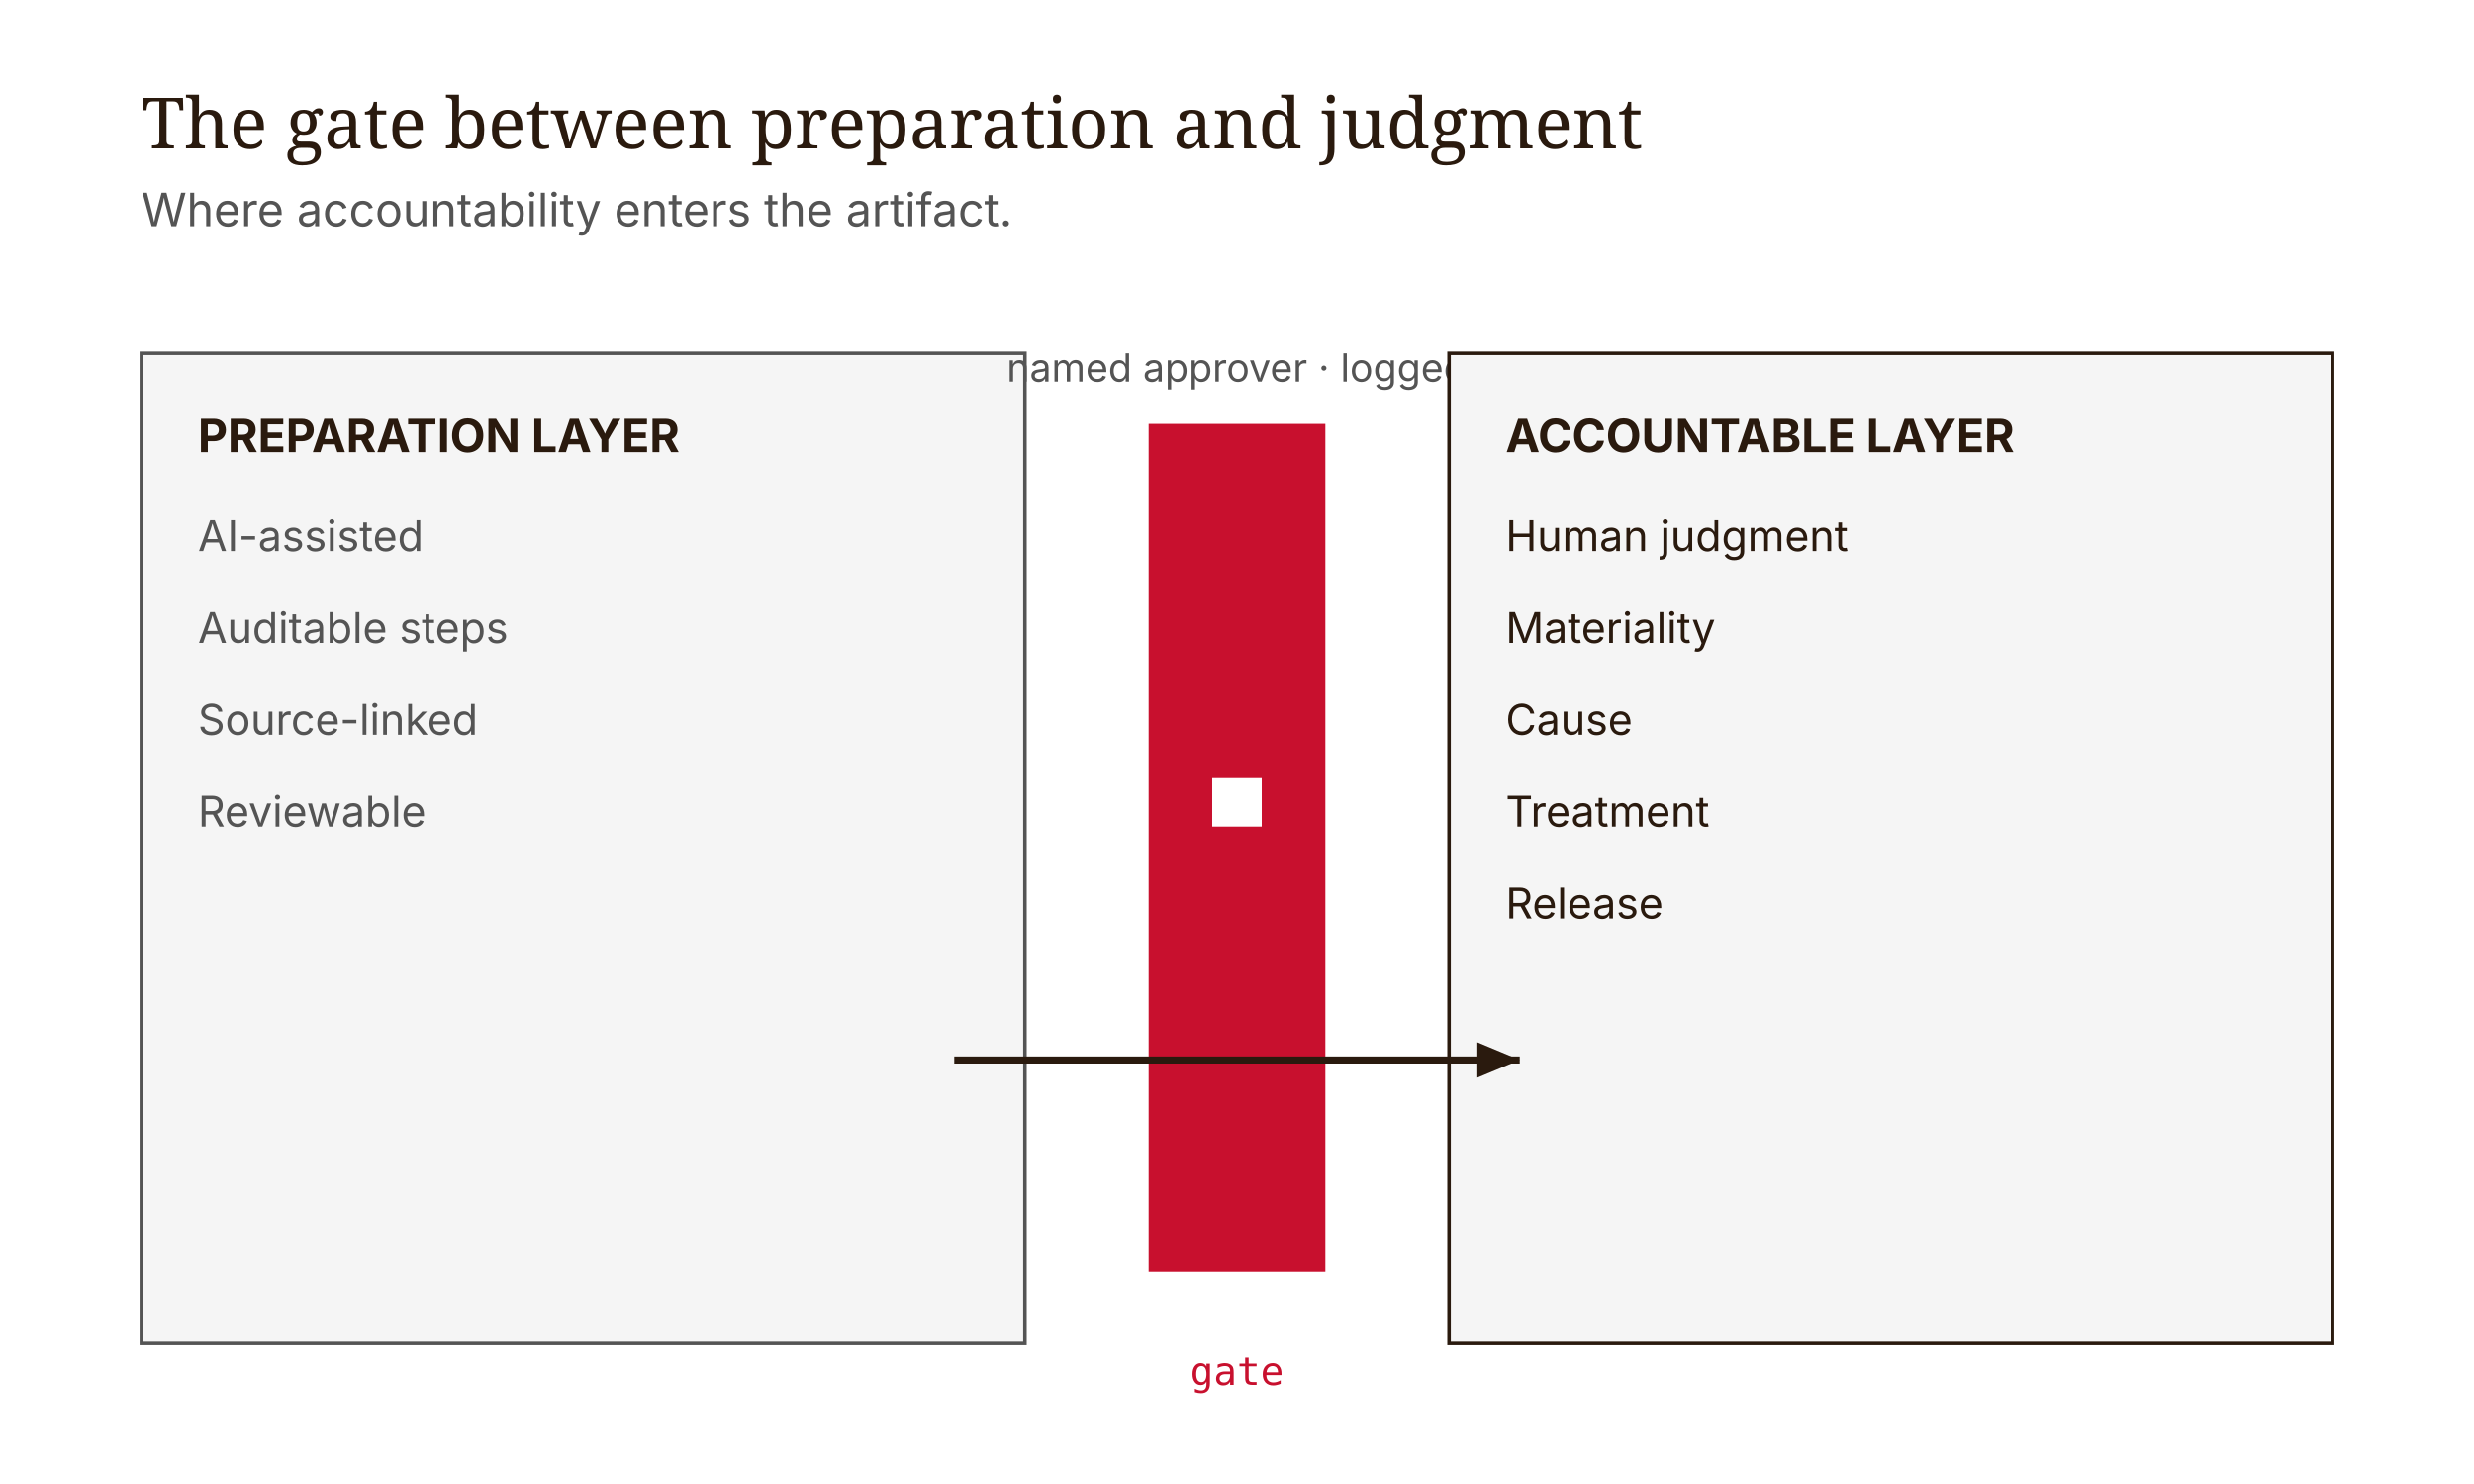
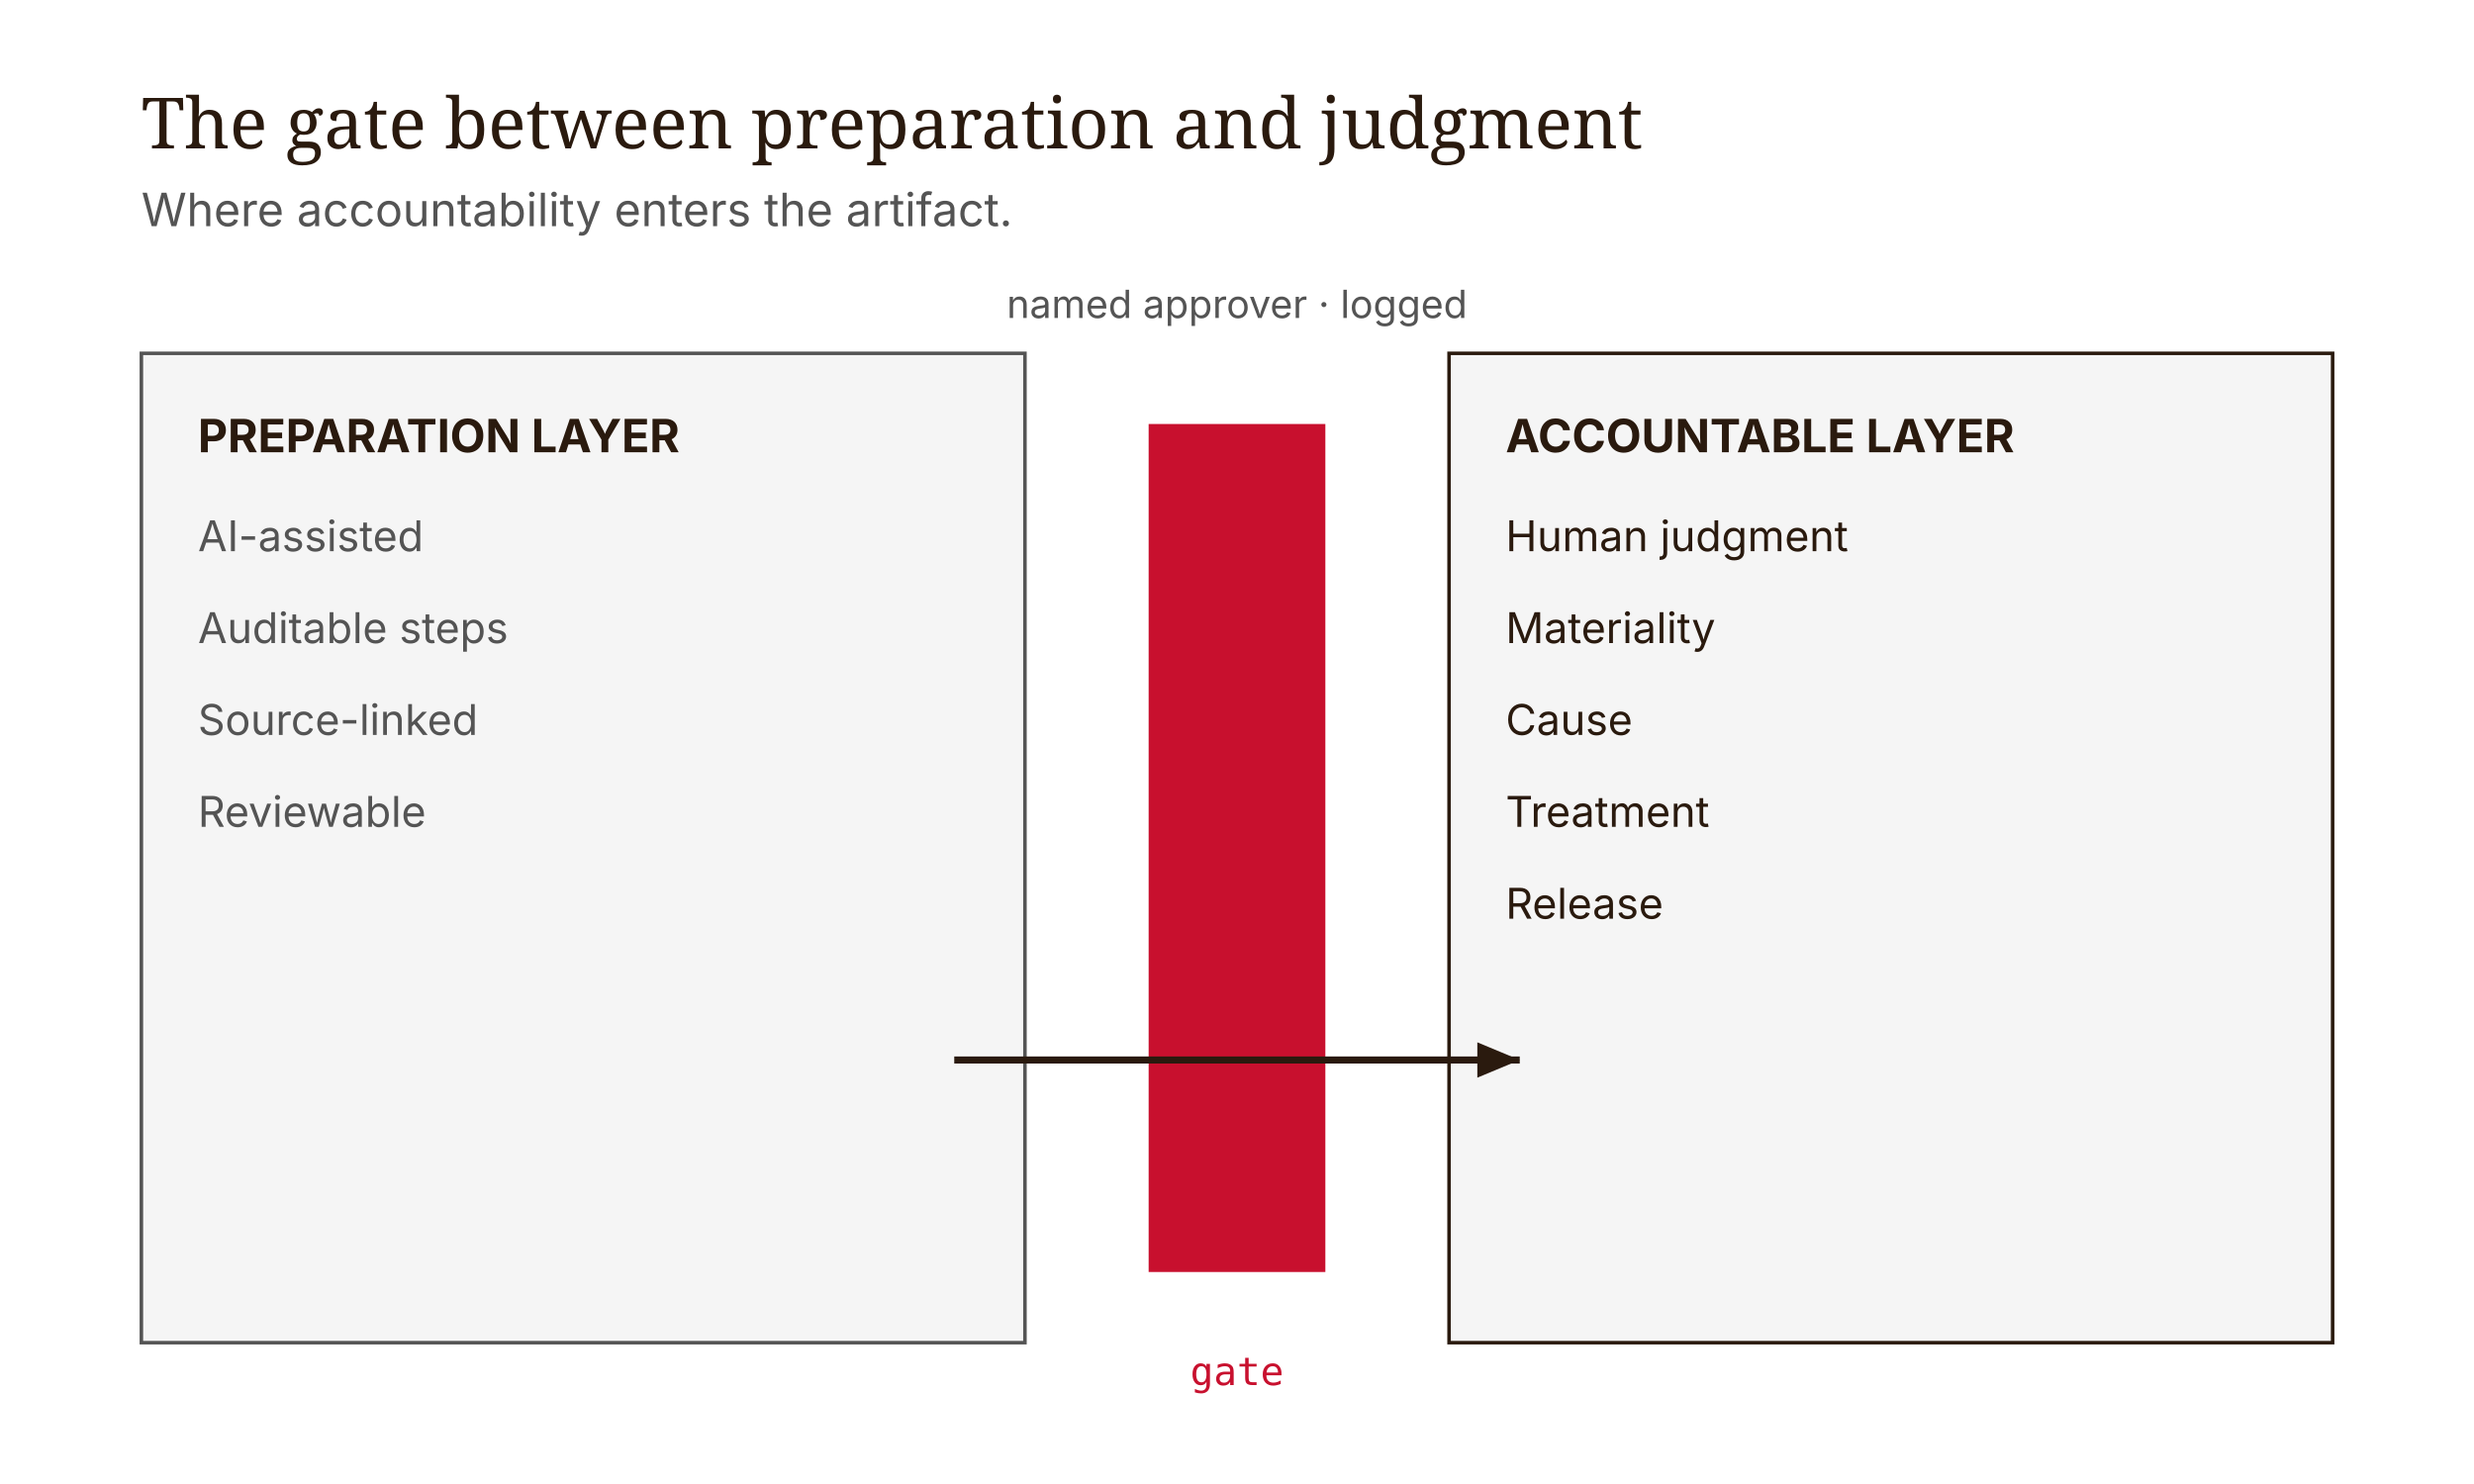
<svg xmlns="http://www.w3.org/2000/svg" viewBox="0 0 700 420" role="img" aria-labelledby="t4 d4" font-family="'Inter', sans-serif">
  <rect width="700" height="420" fill="#FFFFFF" />
  <text x="40" y="42" font-size="20" font-family="'EB Garamond', Georgia, serif" fill="#2a1a0e">The gate between preparation and judgment</text>
  <text x="40" y="64" font-size="13" fill="#545454">Where accountability enters the artifact.</text>
  <rect x="40" y="100" width="250" height="280" fill="#F5F5F5" stroke="#545454" stroke-width="1" />
  <text x="56" y="128" font-size="13" font-weight="700" fill="#2a1a0e">PREPARATION LAYER</text>
  <g font-size="12" fill="#545454">
    <text x="56" y="156">AI-assisted</text>
    <text x="56" y="182">Auditable steps</text>
    <text x="56" y="208">Source-linked</text>
    <text x="56" y="234">Reviewable</text>
  </g>
  <rect x="325" y="120" width="50" height="240" fill="#C8102E" />
-   <rect x="343" y="220" width="14" height="14" fill="#FFFFFF" />
  <text x="350" y="392" font-size="11" font-family="'JetBrains Mono', monospace" fill="#C8102E" text-anchor="middle">gate</text>
-   <text x="350" y="108" font-size="11" fill="#545454" text-anchor="middle">named approver · logged</text>
+   <text x="350" y="90" font-size="11" fill="#545454" text-anchor="middle">named approver · logged</text>
  <rect x="410" y="100" width="250" height="280" fill="#F5F5F5" stroke="#2a1a0e" stroke-width="1" />
  <text x="426" y="128" font-size="13" font-weight="700" fill="#2a1a0e">ACCOUNTABLE LAYER</text>
  <g font-size="12" fill="#2a1a0e">
    <text x="426" y="156">Human judgment</text>
    <text x="426" y="182">Materiality</text>
    <text x="426" y="208">Cause</text>
    <text x="426" y="234">Treatment</text>
    <text x="426" y="260">Release</text>
  </g>
  <line x1="270" y1="300" x2="430" y2="300" stroke="#2a1a0e" stroke-width="2" />
  <polygon points="430,300 418,295 418,305" fill="#2a1a0e" />
</svg>
